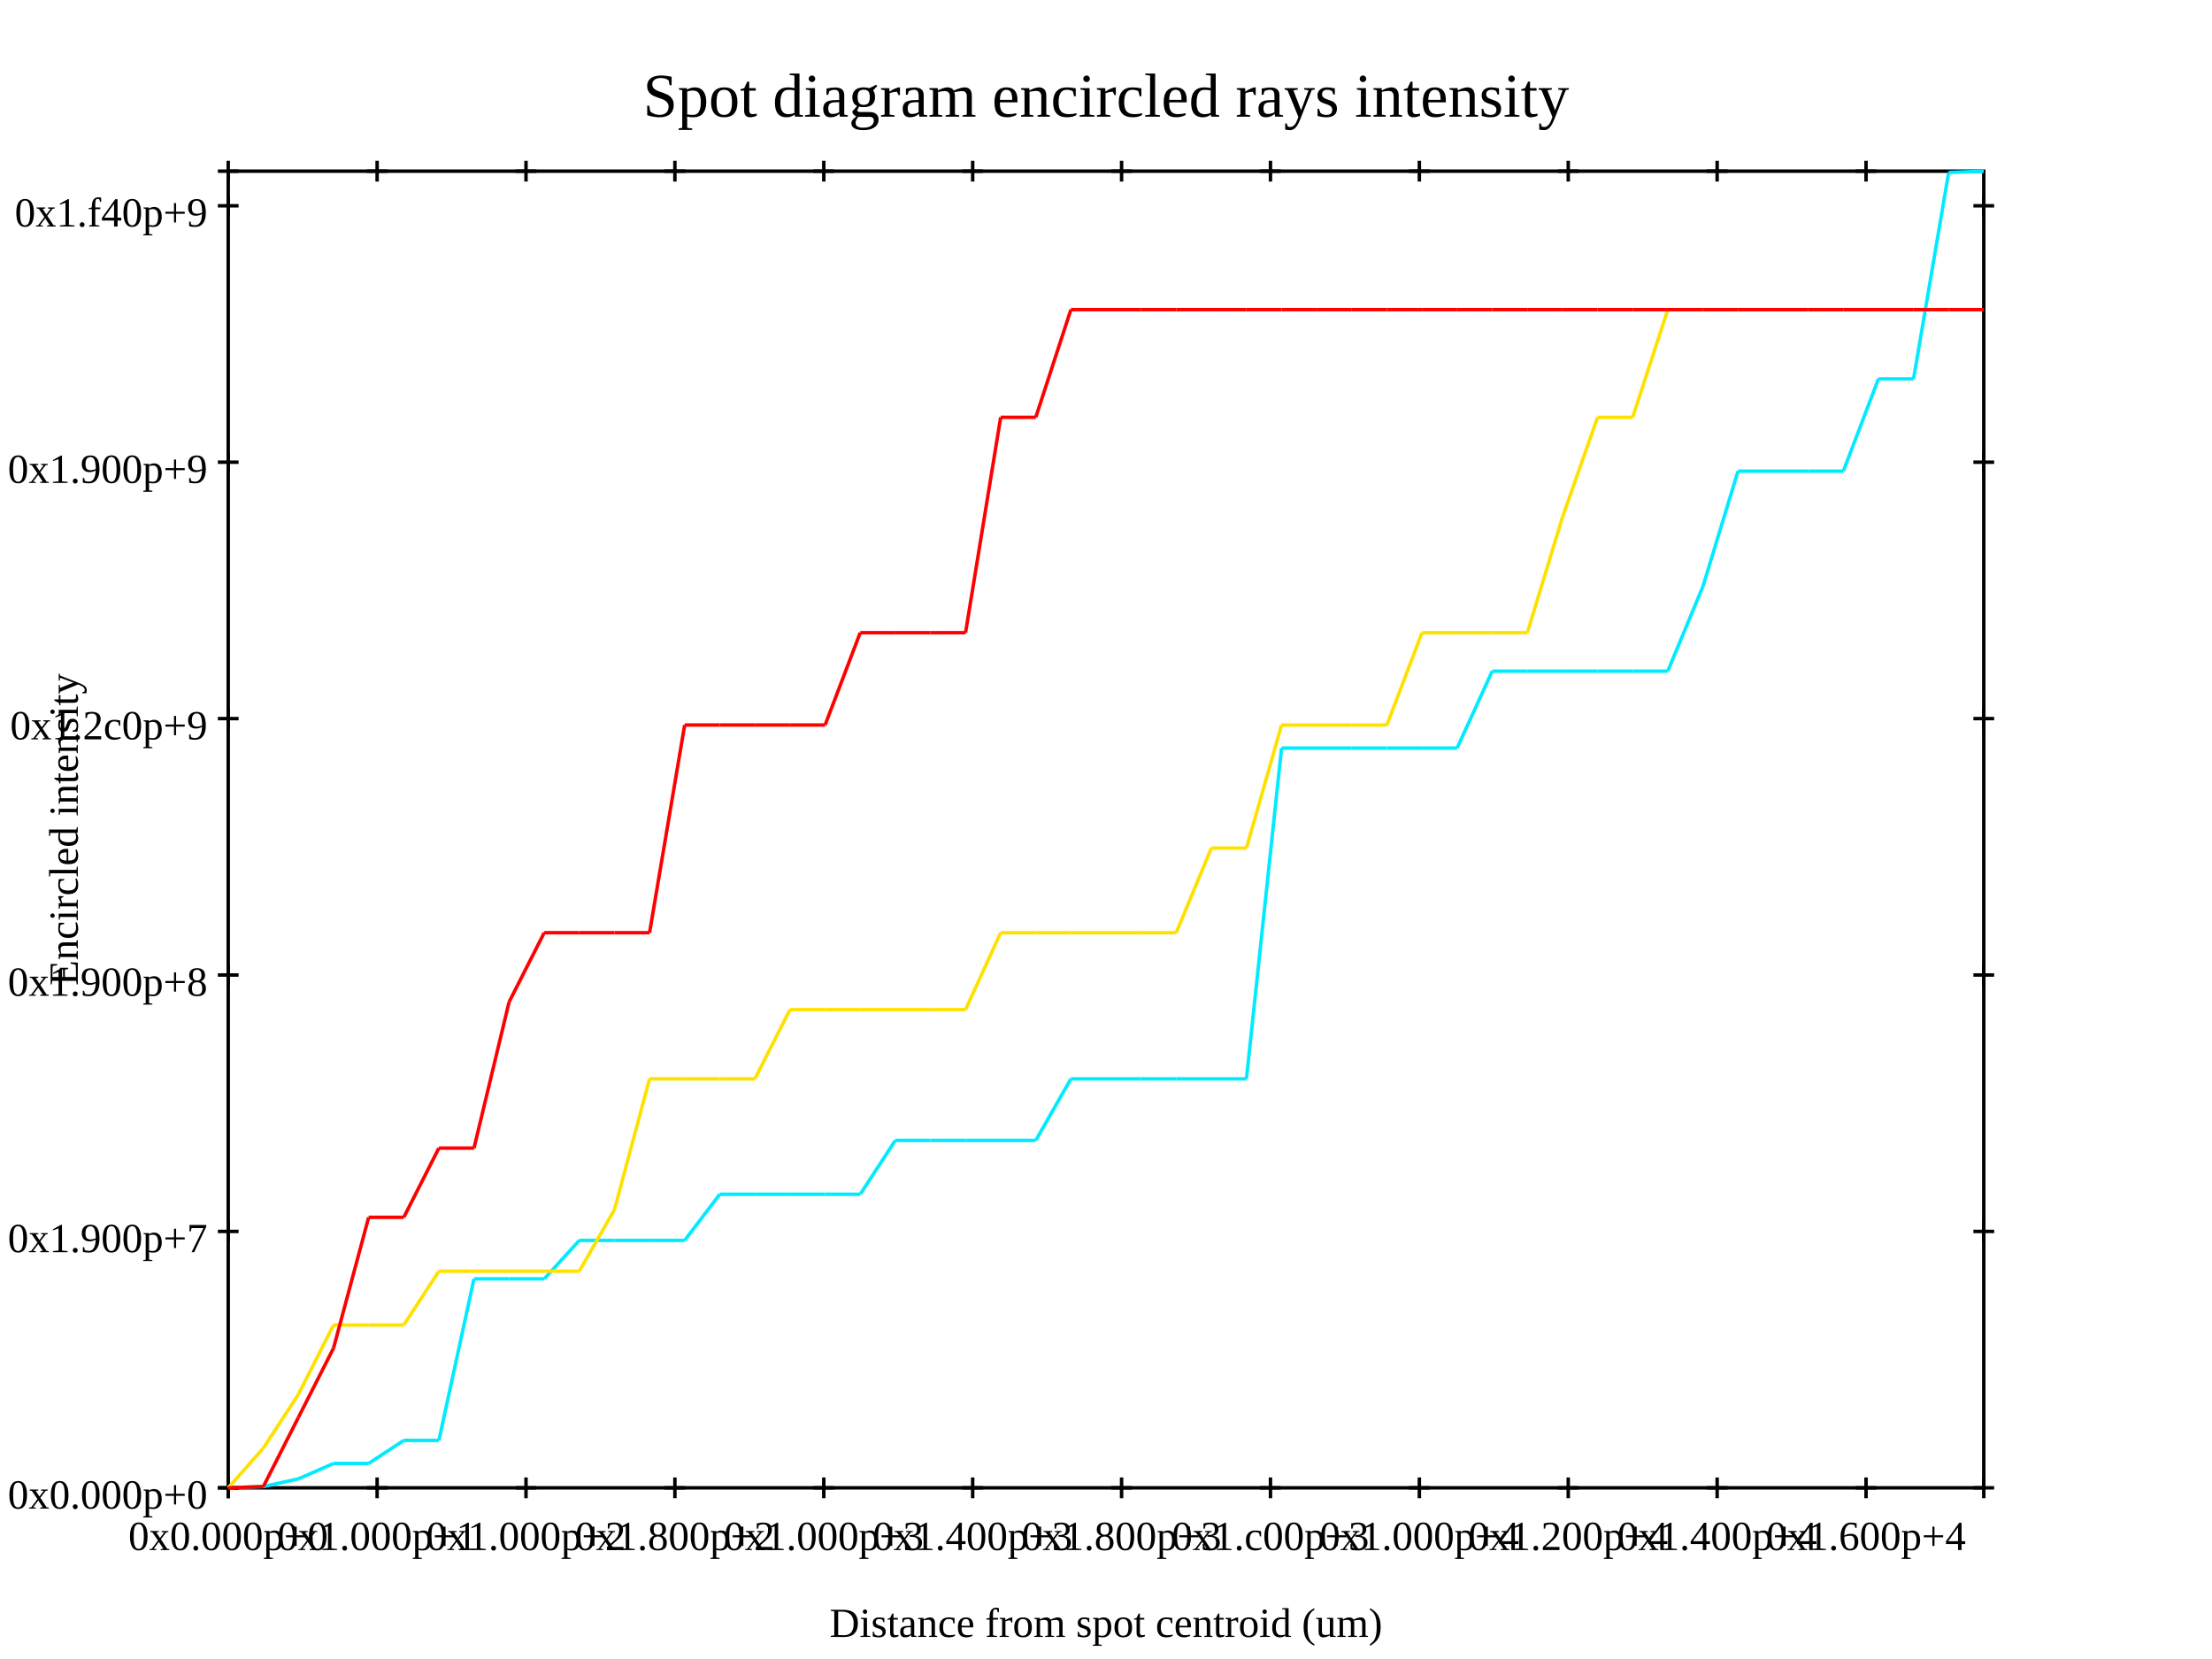
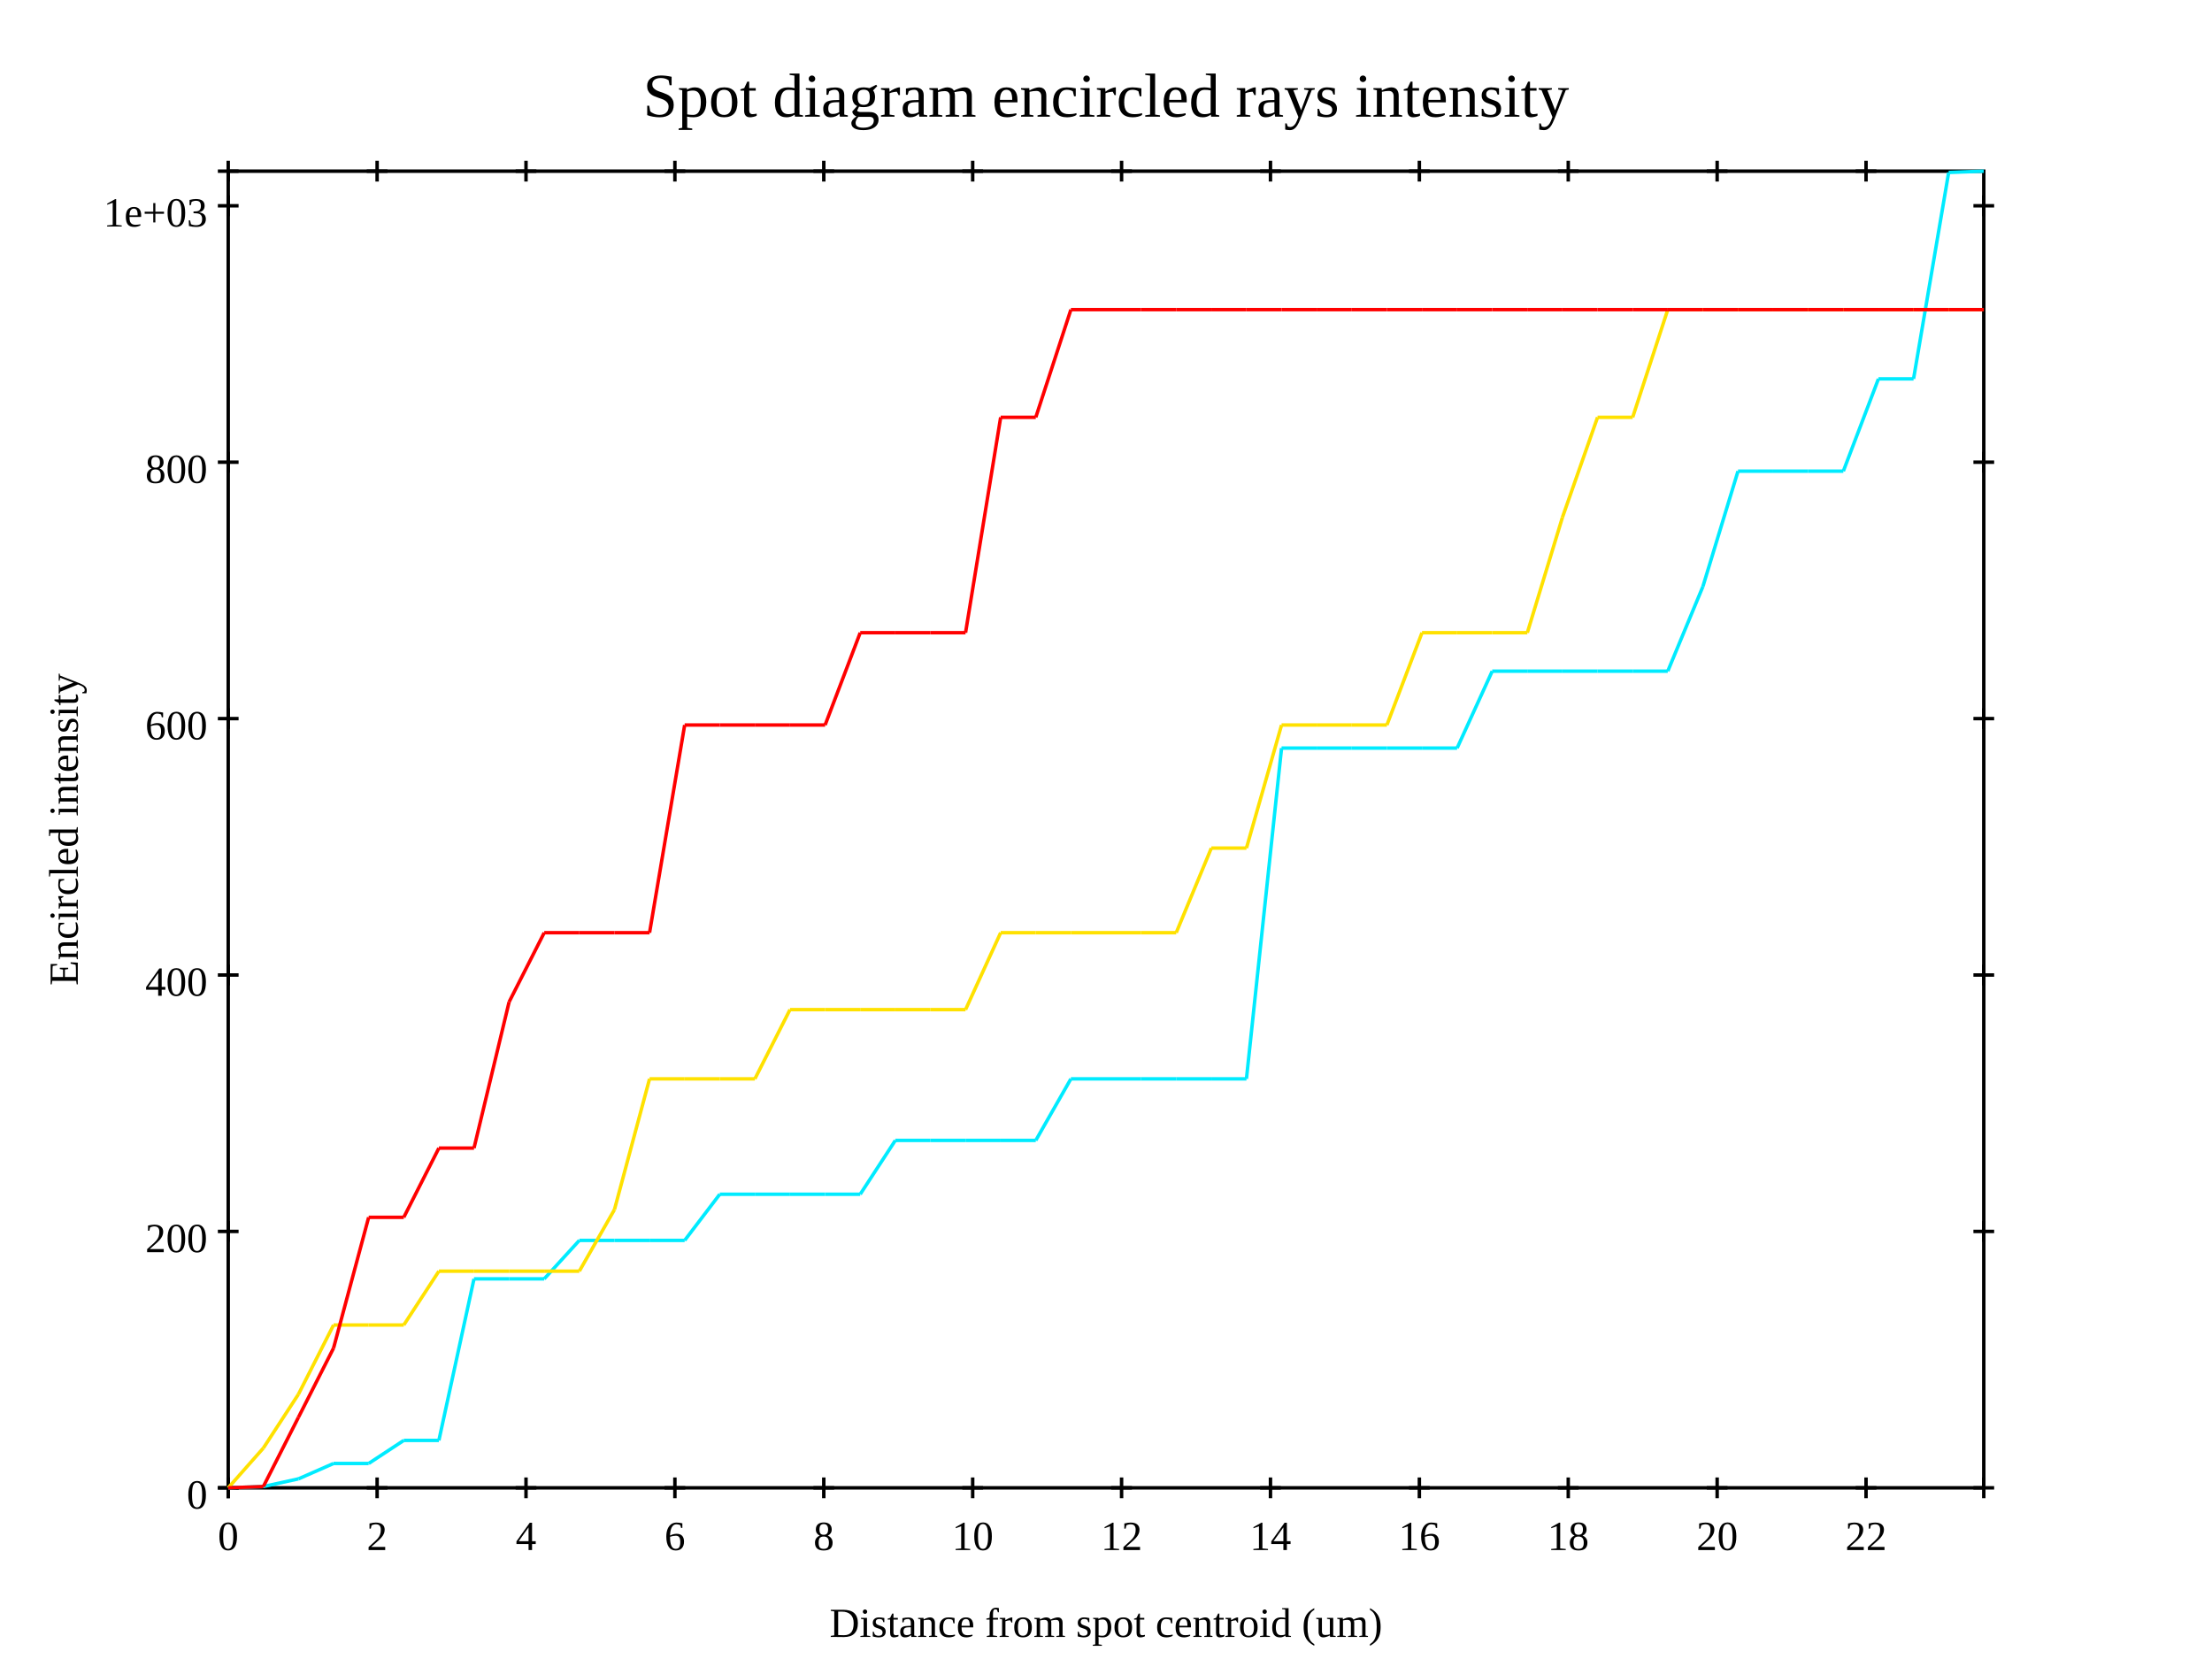
<svg xmlns="http://www.w3.org/2000/svg" xmlns:xlink="http://www.w3.org/1999/xlink" width="640px" height="480px" version="1.1">
  <rect x="0" y="0" width="640" height="480" fill="#ffffff" />
  <defs>
    <g id="dot">
      <line x1="1" y1="1" x2="0" y2="0" />
    </g>
    <g id="cross">
      <line x1="-3" y1="0" x2="3" y2="0" />
      <line x1="0" y1="-3" x2="0" y2="3" />
    </g>
    <g id="square">
      <line x1="-3" y1="-3" x2="-3" y2="3" />
      <line x1="-3" y1="3" x2="3" y2="3" />
      <line x1="3" y1="3" x2="3" y2="-3" />
      <line x1="3" y1="-3" x2="-3" y2="-3" />
    </g>
    <g id="round">
      <ellipse cx="0" cy="0" rx="3" ry="3" fill="none" />
    </g>
    <g id="triangle">
      <line x1="0" y1="-3" x2="-3" y2="3" />
      <line x1="-3" y1="3" x2="3" y2="3" />
      <line x1="0" y1="-3" x2="3" y2="3" />
    </g>
  </defs>
  <polygon fill="none" stroke="#000000" points="66.032,430.476 66.032,49.524 573.968,49.524 573.968,430.476 " />
  <text style="font-size:12;text-align:center;text-anchor:middle;" x="320" y="473.619" fill="#000000">Distance from spot centroid (um)</text>
  <use x="66.032" y="49.524" xlink:href="#cross" stroke="#000000" />
  <use x="66.032" y="430.476" xlink:href="#cross" stroke="#000000" />
-   <text style="font-size:12;text-align:center;text-anchor:middle;" x="66.032" y="448.476" fill="#000000">0x0.000p+0</text>
+   <text style="font-size:12;text-align:center;text-anchor:middle;" x="66.032" y="448.476" fill="#000000">0</text>
  <use x="109.111" y="49.524" xlink:href="#cross" stroke="#000000" />
  <use x="109.111" y="430.476" xlink:href="#cross" stroke="#000000" />
-   <text style="font-size:12;text-align:center;text-anchor:middle;" x="109.111" y="448.476" fill="#000000">0x1.000p+1</text>
+   <text style="font-size:12;text-align:center;text-anchor:middle;" x="109.111" y="448.476" fill="#000000">2</text>
  <use x="152.19" y="49.524" xlink:href="#cross" stroke="#000000" />
  <use x="152.19" y="430.476" xlink:href="#cross" stroke="#000000" />
-   <text style="font-size:12;text-align:center;text-anchor:middle;" x="152.19" y="448.476" fill="#000000">0x1.000p+2</text>
+   <text style="font-size:12;text-align:center;text-anchor:middle;" x="152.19" y="448.476" fill="#000000">4</text>
  <use x="195.269" y="49.524" xlink:href="#cross" stroke="#000000" />
  <use x="195.269" y="430.476" xlink:href="#cross" stroke="#000000" />
-   <text style="font-size:12;text-align:center;text-anchor:middle;" x="195.269" y="448.476" fill="#000000">0x1.800p+2</text>
+   <text style="font-size:12;text-align:center;text-anchor:middle;" x="195.269" y="448.476" fill="#000000">6</text>
  <use x="238.349" y="49.524" xlink:href="#cross" stroke="#000000" />
  <use x="238.349" y="430.476" xlink:href="#cross" stroke="#000000" />
-   <text style="font-size:12;text-align:center;text-anchor:middle;" x="238.349" y="448.476" fill="#000000">0x1.000p+3</text>
+   <text style="font-size:12;text-align:center;text-anchor:middle;" x="238.349" y="448.476" fill="#000000">8</text>
  <use x="281.428" y="49.524" xlink:href="#cross" stroke="#000000" />
  <use x="281.428" y="430.476" xlink:href="#cross" stroke="#000000" />
-   <text style="font-size:12;text-align:center;text-anchor:middle;" x="281.428" y="448.476" fill="#000000">0x1.400p+3</text>
+   <text style="font-size:12;text-align:center;text-anchor:middle;" x="281.428" y="448.476" fill="#000000">10</text>
  <use x="324.507" y="49.524" xlink:href="#cross" stroke="#000000" />
  <use x="324.507" y="430.476" xlink:href="#cross" stroke="#000000" />
-   <text style="font-size:12;text-align:center;text-anchor:middle;" x="324.507" y="448.476" fill="#000000">0x1.800p+3</text>
+   <text style="font-size:12;text-align:center;text-anchor:middle;" x="324.507" y="448.476" fill="#000000">12</text>
  <use x="367.586" y="49.524" xlink:href="#cross" stroke="#000000" />
  <use x="367.586" y="430.476" xlink:href="#cross" stroke="#000000" />
-   <text style="font-size:12;text-align:center;text-anchor:middle;" x="367.586" y="448.476" fill="#000000">0x1.c00p+3</text>
+   <text style="font-size:12;text-align:center;text-anchor:middle;" x="367.586" y="448.476" fill="#000000">14</text>
  <use x="410.665" y="49.524" xlink:href="#cross" stroke="#000000" />
  <use x="410.665" y="430.476" xlink:href="#cross" stroke="#000000" />
-   <text style="font-size:12;text-align:center;text-anchor:middle;" x="410.665" y="448.476" fill="#000000">0x1.000p+4</text>
+   <text style="font-size:12;text-align:center;text-anchor:middle;" x="410.665" y="448.476" fill="#000000">16</text>
  <use x="453.744" y="49.524" xlink:href="#cross" stroke="#000000" />
  <use x="453.744" y="430.476" xlink:href="#cross" stroke="#000000" />
-   <text style="font-size:12;text-align:center;text-anchor:middle;" x="453.744" y="448.476" fill="#000000">0x1.200p+4</text>
+   <text style="font-size:12;text-align:center;text-anchor:middle;" x="453.744" y="448.476" fill="#000000">18</text>
  <use x="496.824" y="49.524" xlink:href="#cross" stroke="#000000" />
  <use x="496.824" y="430.476" xlink:href="#cross" stroke="#000000" />
-   <text style="font-size:12;text-align:center;text-anchor:middle;" x="496.824" y="448.476" fill="#000000">0x1.400p+4</text>
+   <text style="font-size:12;text-align:center;text-anchor:middle;" x="496.824" y="448.476" fill="#000000">20</text>
  <use x="539.903" y="49.524" xlink:href="#cross" stroke="#000000" />
  <use x="539.903" y="430.476" xlink:href="#cross" stroke="#000000" />
-   <text style="font-size:12;text-align:center;text-anchor:middle;" x="539.903" y="448.476" fill="#000000">0x1.600p+4</text>
+   <text style="font-size:12;text-align:center;text-anchor:middle;" x="539.903" y="448.476" fill="#000000">22</text>
  <text style="font-size:12;text-align:center;text-anchor:middle;" x="16.508" y="246" transform="rotate(-90,16.5079,240)" fill="#000000">Encircled intensity</text>
  <use x="573.968" y="430.476" xlink:href="#cross" stroke="#000000" />
  <use x="66.032" y="430.476" xlink:href="#cross" stroke="#000000" />
-   <text style="font-size:12;text-align:right;text-anchor:end;" x="60.032" y="436.476" fill="#000000">0x0.000p+0</text>
+   <text style="font-size:12;text-align:right;text-anchor:end;" x="60.032" y="436.476" fill="#000000">0</text>
  <use x="573.968" y="356.289" xlink:href="#cross" stroke="#000000" />
  <use x="66.032" y="356.289" xlink:href="#cross" stroke="#000000" />
-   <text style="font-size:12;text-align:right;text-anchor:end;" x="60.032" y="362.289" fill="#000000">0x1.900p+7</text>
+   <text style="font-size:12;text-align:right;text-anchor:end;" x="60.032" y="362.289" fill="#000000">200</text>
  <use x="573.968" y="282.101" xlink:href="#cross" stroke="#000000" />
  <use x="66.032" y="282.101" xlink:href="#cross" stroke="#000000" />
-   <text style="font-size:12;text-align:right;text-anchor:end;" x="60.032" y="288.101" fill="#000000">0x1.900p+8</text>
+   <text style="font-size:12;text-align:right;text-anchor:end;" x="60.032" y="288.101" fill="#000000">400</text>
  <use x="573.968" y="207.914" xlink:href="#cross" stroke="#000000" />
  <use x="66.032" y="207.914" xlink:href="#cross" stroke="#000000" />
-   <text style="font-size:12;text-align:right;text-anchor:end;" x="60.032" y="213.914" fill="#000000">0x1.2c0p+9</text>
+   <text style="font-size:12;text-align:right;text-anchor:end;" x="60.032" y="213.914" fill="#000000">600</text>
  <use x="573.968" y="133.727" xlink:href="#cross" stroke="#000000" />
  <use x="66.032" y="133.727" xlink:href="#cross" stroke="#000000" />
-   <text style="font-size:12;text-align:right;text-anchor:end;" x="60.032" y="139.727" fill="#000000">0x1.900p+9</text>
+   <text style="font-size:12;text-align:right;text-anchor:end;" x="60.032" y="139.727" fill="#000000">800</text>
  <use x="573.968" y="59.539" xlink:href="#cross" stroke="#000000" />
  <use x="66.032" y="59.539" xlink:href="#cross" stroke="#000000" />
-   <text style="font-size:12;text-align:right;text-anchor:end;" x="60.032" y="65.539" fill="#000000">0x1.f40p+9</text>
+   <text style="font-size:12;text-align:right;text-anchor:end;" x="60.032" y="65.539" fill="#000000">1e+03</text>
  <text style="font-size:18;text-align:center;text-anchor:middle;" x="320" y="33.762" fill="#000000">Spot diagram encircled rays intensity</text>
  <line x1="66.032" y1="430.476" x2="76.191" y2="430.105" stroke="#00ebff" />
  <line x1="76.191" y1="430.105" x2="86.349" y2="427.88" stroke="#00ebff" />
  <line x1="86.349" y1="427.88" x2="96.508" y2="423.428" stroke="#00ebff" />
  <line x1="96.508" y1="423.428" x2="106.667" y2="423.428" stroke="#00ebff" />
  <line x1="106.667" y1="423.428" x2="116.825" y2="416.752" stroke="#00ebff" />
  <line x1="116.825" y1="416.752" x2="126.984" y2="416.752" stroke="#00ebff" />
  <line x1="126.984" y1="416.752" x2="137.143" y2="370.013" stroke="#00ebff" />
  <line x1="137.143" y1="370.013" x2="147.302" y2="370.013" stroke="#00ebff" />
  <line x1="147.302" y1="370.013" x2="157.46" y2="370.013" stroke="#00ebff" />
  <line x1="157.46" y1="370.013" x2="167.619" y2="358.885" stroke="#00ebff" />
  <line x1="167.619" y1="358.885" x2="177.778" y2="358.885" stroke="#00ebff" />
  <line x1="177.778" y1="358.885" x2="187.937" y2="358.885" stroke="#00ebff" />
  <line x1="187.937" y1="358.885" x2="198.095" y2="358.885" stroke="#00ebff" />
  <line x1="198.095" y1="358.885" x2="208.254" y2="345.532" stroke="#00ebff" />
  <line x1="208.254" y1="345.532" x2="218.413" y2="345.532" stroke="#00ebff" />
  <line x1="218.413" y1="345.532" x2="228.571" y2="345.532" stroke="#00ebff" />
  <line x1="228.571" y1="345.532" x2="238.73" y2="345.532" stroke="#00ebff" />
  <line x1="238.73" y1="345.532" x2="248.889" y2="345.532" stroke="#00ebff" />
  <line x1="248.889" y1="345.532" x2="259.048" y2="329.952" stroke="#00ebff" />
  <line x1="259.048" y1="329.952" x2="269.206" y2="329.952" stroke="#00ebff" />
  <line x1="269.206" y1="329.952" x2="279.365" y2="329.952" stroke="#00ebff" />
  <line x1="279.365" y1="329.952" x2="289.524" y2="329.952" stroke="#00ebff" />
  <line x1="289.524" y1="329.952" x2="299.683" y2="329.952" stroke="#00ebff" />
  <line x1="299.683" y1="329.952" x2="309.841" y2="312.147" stroke="#00ebff" />
  <line x1="309.841" y1="312.147" x2="320" y2="312.147" stroke="#00ebff" />
  <line x1="320" y1="312.147" x2="330.159" y2="312.147" stroke="#00ebff" />
  <line x1="330.159" y1="312.147" x2="340.317" y2="312.147" stroke="#00ebff" />
  <line x1="340.317" y1="312.147" x2="350.476" y2="312.147" stroke="#00ebff" />
  <line x1="350.476" y1="312.147" x2="360.635" y2="312.147" stroke="#00ebff" />
  <line x1="360.635" y1="312.147" x2="370.794" y2="216.445" stroke="#00ebff" />
  <line x1="370.794" y1="216.445" x2="380.952" y2="216.445" stroke="#00ebff" />
  <line x1="380.952" y1="216.445" x2="391.111" y2="216.445" stroke="#00ebff" />
  <line x1="391.111" y1="216.445" x2="401.27" y2="216.445" stroke="#00ebff" />
  <line x1="401.27" y1="216.445" x2="411.429" y2="216.445" stroke="#00ebff" />
  <line x1="411.429" y1="216.445" x2="421.587" y2="216.445" stroke="#00ebff" />
  <line x1="421.587" y1="216.445" x2="431.746" y2="194.189" stroke="#00ebff" />
  <line x1="431.746" y1="194.189" x2="441.905" y2="194.189" stroke="#00ebff" />
  <line x1="441.905" y1="194.189" x2="452.063" y2="194.189" stroke="#00ebff" />
  <line x1="452.063" y1="194.189" x2="462.222" y2="194.189" stroke="#00ebff" />
  <line x1="462.222" y1="194.189" x2="472.381" y2="194.189" stroke="#00ebff" />
  <line x1="472.381" y1="194.189" x2="482.54" y2="194.189" stroke="#00ebff" />
  <line x1="482.54" y1="194.189" x2="492.698" y2="169.707" stroke="#00ebff" />
  <line x1="492.698" y1="169.707" x2="502.857" y2="136.323" stroke="#00ebff" />
  <line x1="502.857" y1="136.323" x2="513.016" y2="136.323" stroke="#00ebff" />
  <line x1="513.016" y1="136.323" x2="523.175" y2="136.323" stroke="#00ebff" />
  <line x1="523.175" y1="136.323" x2="533.333" y2="136.323" stroke="#00ebff" />
  <line x1="533.333" y1="136.323" x2="543.492" y2="109.616" stroke="#00ebff" />
  <line x1="543.492" y1="109.616" x2="553.651" y2="109.616" stroke="#00ebff" />
  <line x1="553.651" y1="109.616" x2="563.81" y2="49.895" stroke="#00ebff" />
  <line x1="563.81" y1="49.895" x2="573.968" y2="49.524" stroke="#00ebff" />
  <line x1="66.032" y1="430.476" x2="76.191" y2="418.977" stroke="#ffe100" />
  <line x1="76.191" y1="418.977" x2="86.349" y2="403.398" stroke="#ffe100" />
  <line x1="86.349" y1="403.398" x2="96.508" y2="383.367" stroke="#ffe100" />
  <line x1="96.508" y1="383.367" x2="106.667" y2="383.367" stroke="#ffe100" />
  <line x1="106.667" y1="383.367" x2="116.825" y2="383.367" stroke="#ffe100" />
  <line x1="116.825" y1="383.367" x2="126.984" y2="367.788" stroke="#ffe100" />
  <line x1="126.984" y1="367.788" x2="137.143" y2="367.788" stroke="#ffe100" />
  <line x1="137.143" y1="367.788" x2="147.302" y2="367.788" stroke="#ffe100" />
  <line x1="147.302" y1="367.788" x2="157.46" y2="367.788" stroke="#ffe100" />
  <line x1="157.46" y1="367.788" x2="167.619" y2="367.788" stroke="#ffe100" />
  <line x1="167.619" y1="367.788" x2="177.778" y2="349.983" stroke="#ffe100" />
  <line x1="177.778" y1="349.983" x2="187.937" y2="312.147" stroke="#ffe100" />
  <line x1="187.937" y1="312.147" x2="198.095" y2="312.147" stroke="#ffe100" />
  <line x1="198.095" y1="312.147" x2="208.254" y2="312.147" stroke="#ffe100" />
  <line x1="208.254" y1="312.147" x2="218.413" y2="312.147" stroke="#ffe100" />
  <line x1="218.413" y1="312.147" x2="228.571" y2="292.117" stroke="#ffe100" />
  <line x1="228.571" y1="292.117" x2="238.73" y2="292.117" stroke="#ffe100" />
  <line x1="238.73" y1="292.117" x2="248.889" y2="292.117" stroke="#ffe100" />
  <line x1="248.889" y1="292.117" x2="259.048" y2="292.117" stroke="#ffe100" />
  <line x1="259.048" y1="292.117" x2="269.206" y2="292.117" stroke="#ffe100" />
  <line x1="269.206" y1="292.117" x2="279.365" y2="292.117" stroke="#ffe100" />
  <line x1="279.365" y1="292.117" x2="289.524" y2="269.86" stroke="#ffe100" />
  <line x1="289.524" y1="269.86" x2="299.683" y2="269.86" stroke="#ffe100" />
  <line x1="299.683" y1="269.86" x2="309.841" y2="269.86" stroke="#ffe100" />
  <line x1="309.841" y1="269.86" x2="320" y2="269.86" stroke="#ffe100" />
  <line x1="320" y1="269.86" x2="330.159" y2="269.86" stroke="#ffe100" />
  <line x1="330.159" y1="269.86" x2="340.317" y2="269.86" stroke="#ffe100" />
  <line x1="340.317" y1="269.86" x2="350.476" y2="245.379" stroke="#ffe100" />
  <line x1="350.476" y1="245.379" x2="360.635" y2="245.379" stroke="#ffe100" />
  <line x1="360.635" y1="245.379" x2="370.794" y2="209.769" stroke="#ffe100" />
  <line x1="370.794" y1="209.769" x2="380.952" y2="209.769" stroke="#ffe100" />
  <line x1="380.952" y1="209.769" x2="391.111" y2="209.769" stroke="#ffe100" />
  <line x1="391.111" y1="209.769" x2="401.27" y2="209.769" stroke="#ffe100" />
  <line x1="401.27" y1="209.769" x2="411.429" y2="183.061" stroke="#ffe100" />
  <line x1="411.429" y1="183.061" x2="421.587" y2="183.061" stroke="#ffe100" />
  <line x1="421.587" y1="183.061" x2="431.746" y2="183.061" stroke="#ffe100" />
  <line x1="431.746" y1="183.061" x2="441.905" y2="183.061" stroke="#ffe100" />
  <line x1="441.905" y1="183.061" x2="452.063" y2="149.677" stroke="#ffe100" />
  <line x1="452.063" y1="149.677" x2="462.222" y2="120.744" stroke="#ffe100" />
  <line x1="462.222" y1="120.744" x2="472.381" y2="120.744" stroke="#ffe100" />
  <line x1="472.381" y1="120.744" x2="482.54" y2="89.585" stroke="#ffe100" />
  <line x1="482.54" y1="89.585" x2="492.698" y2="89.585" stroke="#ffe100" />
  <line x1="492.698" y1="89.585" x2="502.857" y2="89.585" stroke="#ffe100" />
  <line x1="502.857" y1="89.585" x2="513.016" y2="89.585" stroke="#ffe100" />
  <line x1="513.016" y1="89.585" x2="523.175" y2="89.585" stroke="#ffe100" />
  <line x1="523.175" y1="89.585" x2="533.333" y2="89.585" stroke="#ffe100" />
  <line x1="533.333" y1="89.585" x2="543.492" y2="89.585" stroke="#ffe100" />
  <line x1="543.492" y1="89.585" x2="553.651" y2="89.585" stroke="#ffe100" />
  <line x1="553.651" y1="89.585" x2="563.81" y2="89.585" stroke="#ffe100" />
  <line x1="563.81" y1="89.585" x2="573.968" y2="89.585" stroke="#ffe100" />
  <line x1="66.032" y1="430.476" x2="76.191" y2="430.105" stroke="#ff0000" />
  <line x1="76.191" y1="430.105" x2="86.349" y2="410.075" stroke="#ff0000" />
  <line x1="86.349" y1="410.075" x2="96.508" y2="390.044" stroke="#ff0000" />
  <line x1="96.508" y1="390.044" x2="106.667" y2="352.208" stroke="#ff0000" />
  <line x1="106.667" y1="352.208" x2="116.825" y2="352.208" stroke="#ff0000" />
  <line x1="116.825" y1="352.208" x2="126.984" y2="332.178" stroke="#ff0000" />
  <line x1="126.984" y1="332.178" x2="137.143" y2="332.178" stroke="#ff0000" />
  <line x1="137.143" y1="332.178" x2="147.302" y2="289.891" stroke="#ff0000" />
  <line x1="147.302" y1="289.891" x2="157.46" y2="269.86" stroke="#ff0000" />
  <line x1="157.46" y1="269.86" x2="167.619" y2="269.86" stroke="#ff0000" />
  <line x1="167.619" y1="269.86" x2="177.778" y2="269.86" stroke="#ff0000" />
  <line x1="177.778" y1="269.86" x2="187.937" y2="269.86" stroke="#ff0000" />
  <line x1="187.937" y1="269.86" x2="198.095" y2="209.769" stroke="#ff0000" />
  <line x1="198.095" y1="209.769" x2="208.254" y2="209.769" stroke="#ff0000" />
  <line x1="208.254" y1="209.769" x2="218.413" y2="209.769" stroke="#ff0000" />
  <line x1="218.413" y1="209.769" x2="228.571" y2="209.769" stroke="#ff0000" />
  <line x1="228.571" y1="209.769" x2="238.73" y2="209.769" stroke="#ff0000" />
  <line x1="238.73" y1="209.769" x2="248.889" y2="183.061" stroke="#ff0000" />
  <line x1="248.889" y1="183.061" x2="259.048" y2="183.061" stroke="#ff0000" />
  <line x1="259.048" y1="183.061" x2="269.206" y2="183.061" stroke="#ff0000" />
  <line x1="269.206" y1="183.061" x2="279.365" y2="183.061" stroke="#ff0000" />
  <line x1="279.365" y1="183.061" x2="289.524" y2="120.744" stroke="#ff0000" />
  <line x1="289.524" y1="120.744" x2="299.683" y2="120.744" stroke="#ff0000" />
  <line x1="299.683" y1="120.744" x2="309.841" y2="89.585" stroke="#ff0000" />
  <line x1="309.841" y1="89.585" x2="320" y2="89.585" stroke="#ff0000" />
  <line x1="320" y1="89.585" x2="330.159" y2="89.585" stroke="#ff0000" />
  <line x1="330.159" y1="89.585" x2="340.317" y2="89.585" stroke="#ff0000" />
  <line x1="340.317" y1="89.585" x2="350.476" y2="89.585" stroke="#ff0000" />
  <line x1="350.476" y1="89.585" x2="360.635" y2="89.585" stroke="#ff0000" />
  <line x1="360.635" y1="89.585" x2="370.794" y2="89.585" stroke="#ff0000" />
  <line x1="370.794" y1="89.585" x2="380.952" y2="89.585" stroke="#ff0000" />
  <line x1="380.952" y1="89.585" x2="391.111" y2="89.585" stroke="#ff0000" />
  <line x1="391.111" y1="89.585" x2="401.27" y2="89.585" stroke="#ff0000" />
  <line x1="401.27" y1="89.585" x2="411.429" y2="89.585" stroke="#ff0000" />
  <line x1="411.429" y1="89.585" x2="421.587" y2="89.585" stroke="#ff0000" />
  <line x1="421.587" y1="89.585" x2="431.746" y2="89.585" stroke="#ff0000" />
  <line x1="431.746" y1="89.585" x2="441.905" y2="89.585" stroke="#ff0000" />
  <line x1="441.905" y1="89.585" x2="452.063" y2="89.585" stroke="#ff0000" />
  <line x1="452.063" y1="89.585" x2="462.222" y2="89.585" stroke="#ff0000" />
  <line x1="462.222" y1="89.585" x2="472.381" y2="89.585" stroke="#ff0000" />
  <line x1="472.381" y1="89.585" x2="482.54" y2="89.585" stroke="#ff0000" />
  <line x1="482.54" y1="89.585" x2="492.698" y2="89.585" stroke="#ff0000" />
  <line x1="492.698" y1="89.585" x2="502.857" y2="89.585" stroke="#ff0000" />
  <line x1="502.857" y1="89.585" x2="513.016" y2="89.585" stroke="#ff0000" />
  <line x1="513.016" y1="89.585" x2="523.175" y2="89.585" stroke="#ff0000" />
  <line x1="523.175" y1="89.585" x2="533.333" y2="89.585" stroke="#ff0000" />
  <line x1="533.333" y1="89.585" x2="543.492" y2="89.585" stroke="#ff0000" />
  <line x1="543.492" y1="89.585" x2="553.651" y2="89.585" stroke="#ff0000" />
  <line x1="553.651" y1="89.585" x2="563.81" y2="89.585" stroke="#ff0000" />
  <line x1="563.81" y1="89.585" x2="573.968" y2="89.585" stroke="#ff0000" />
</svg>
